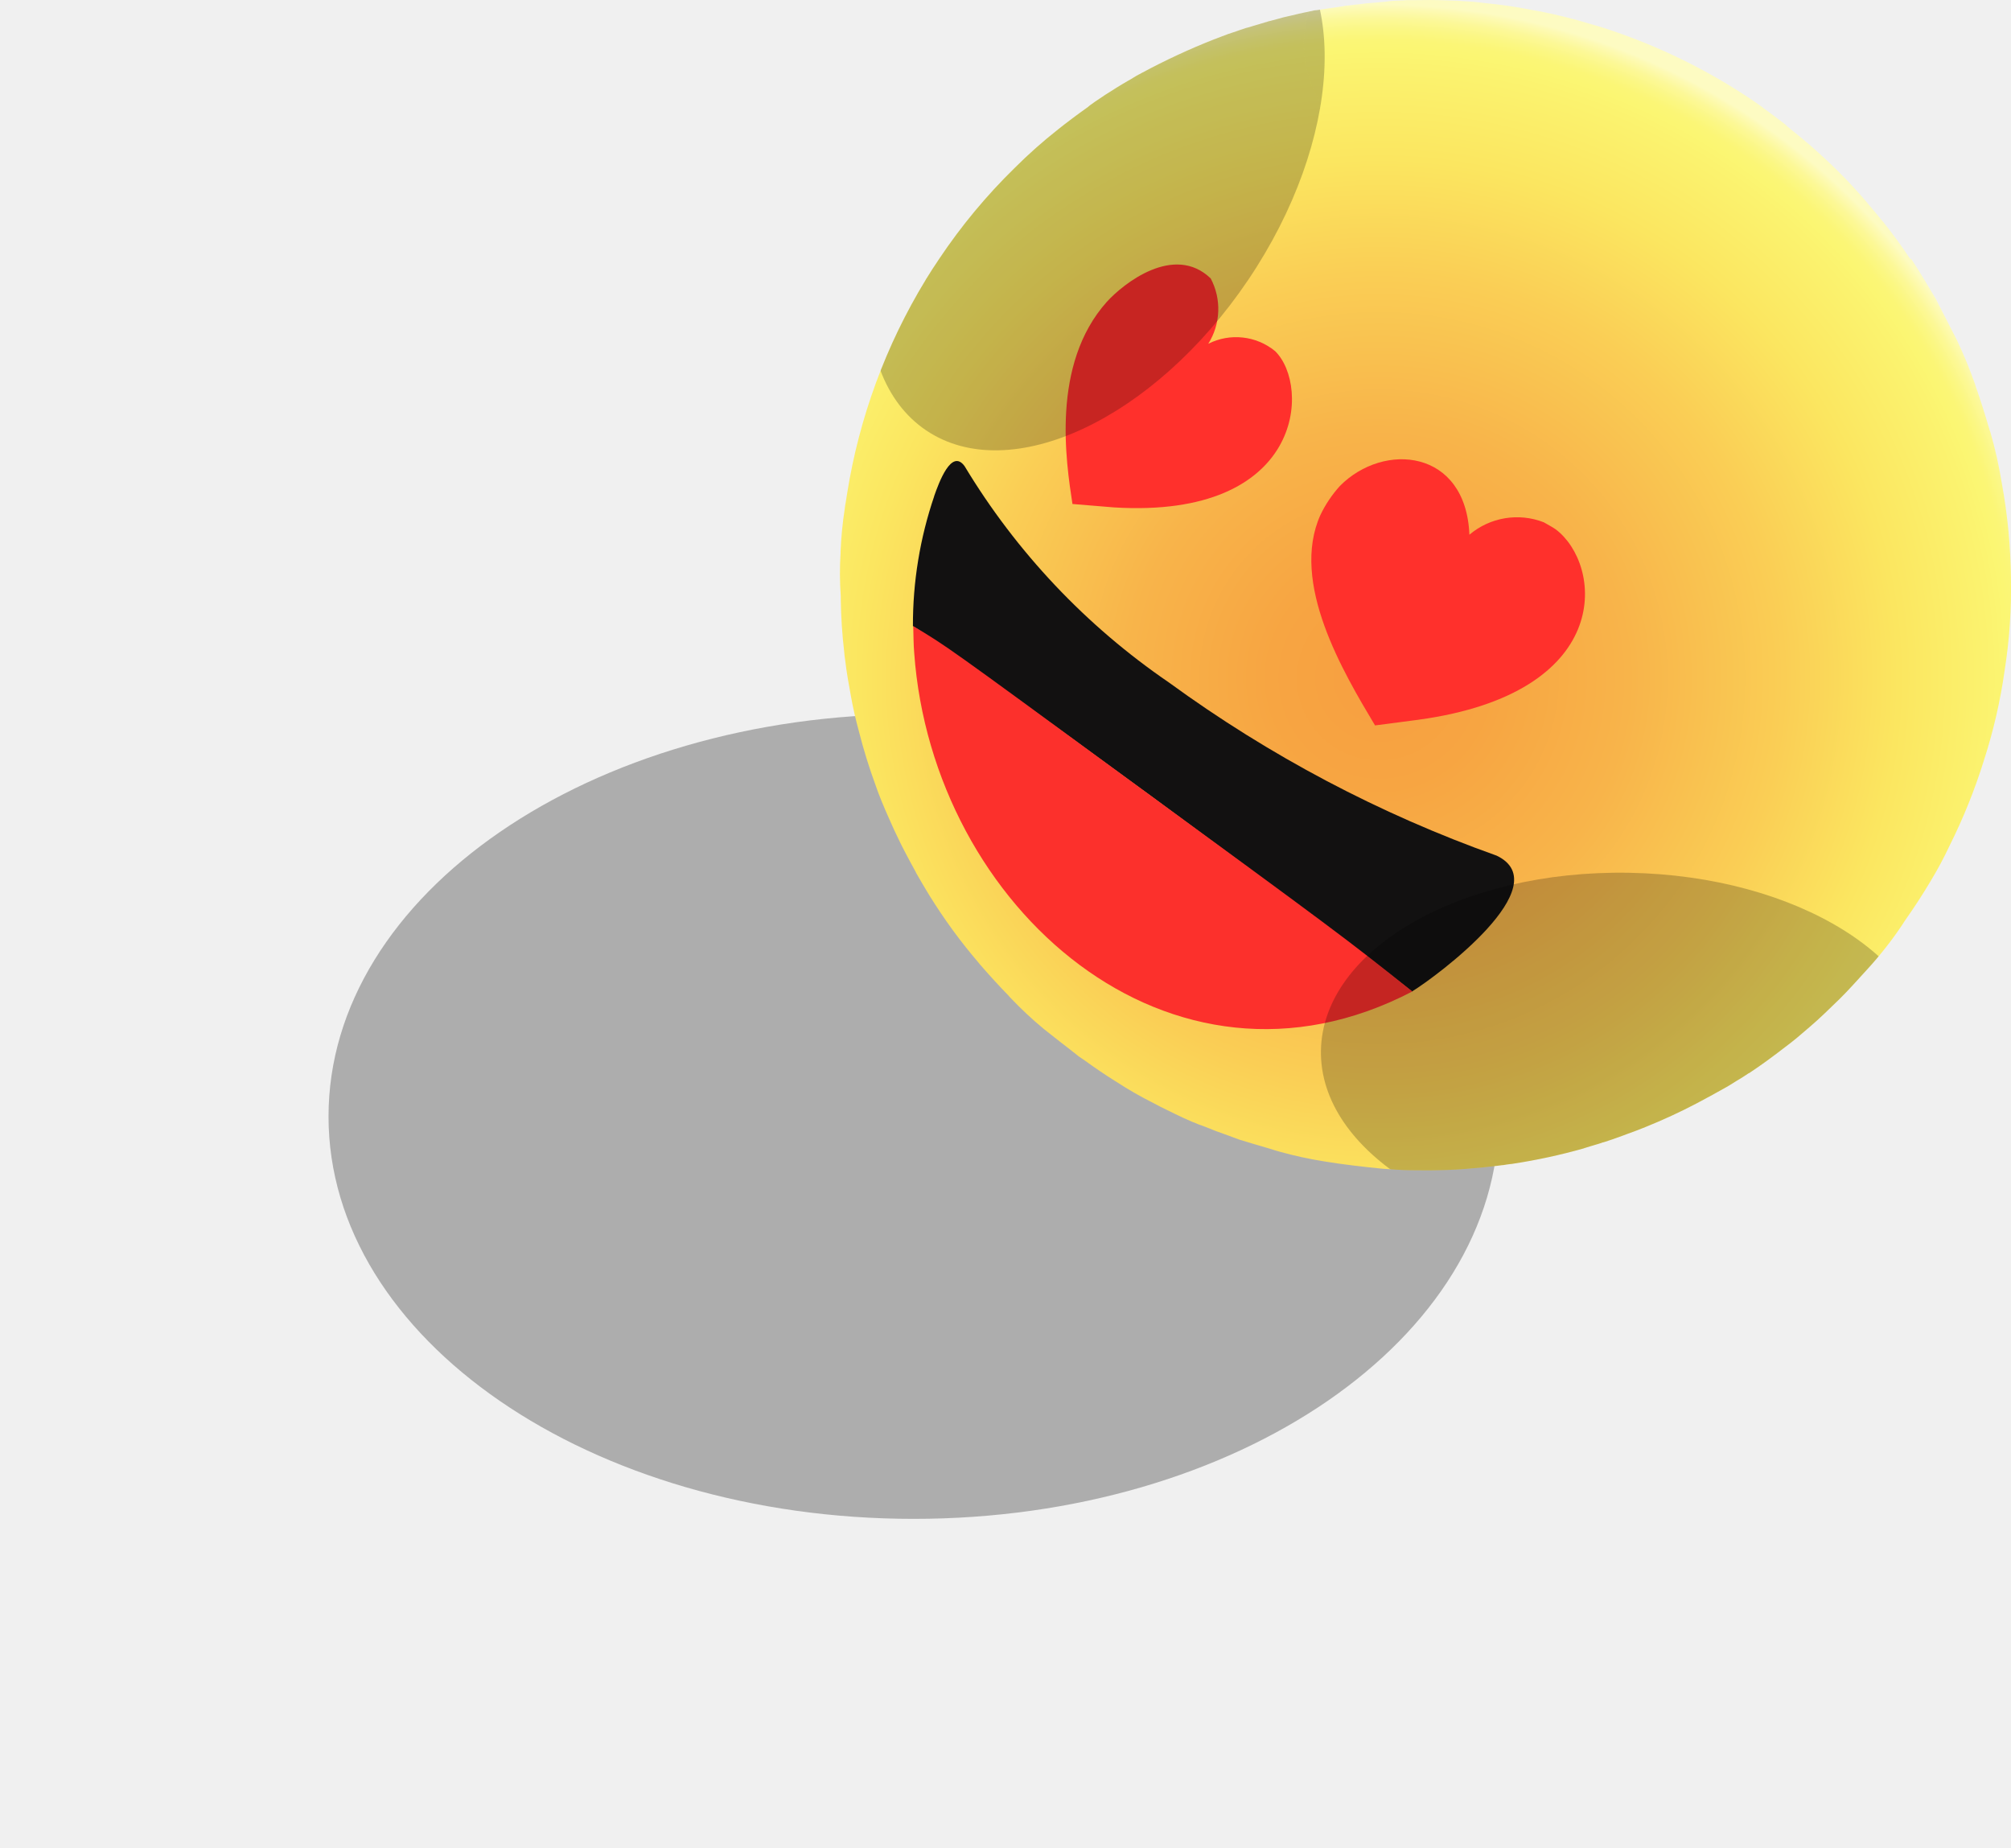
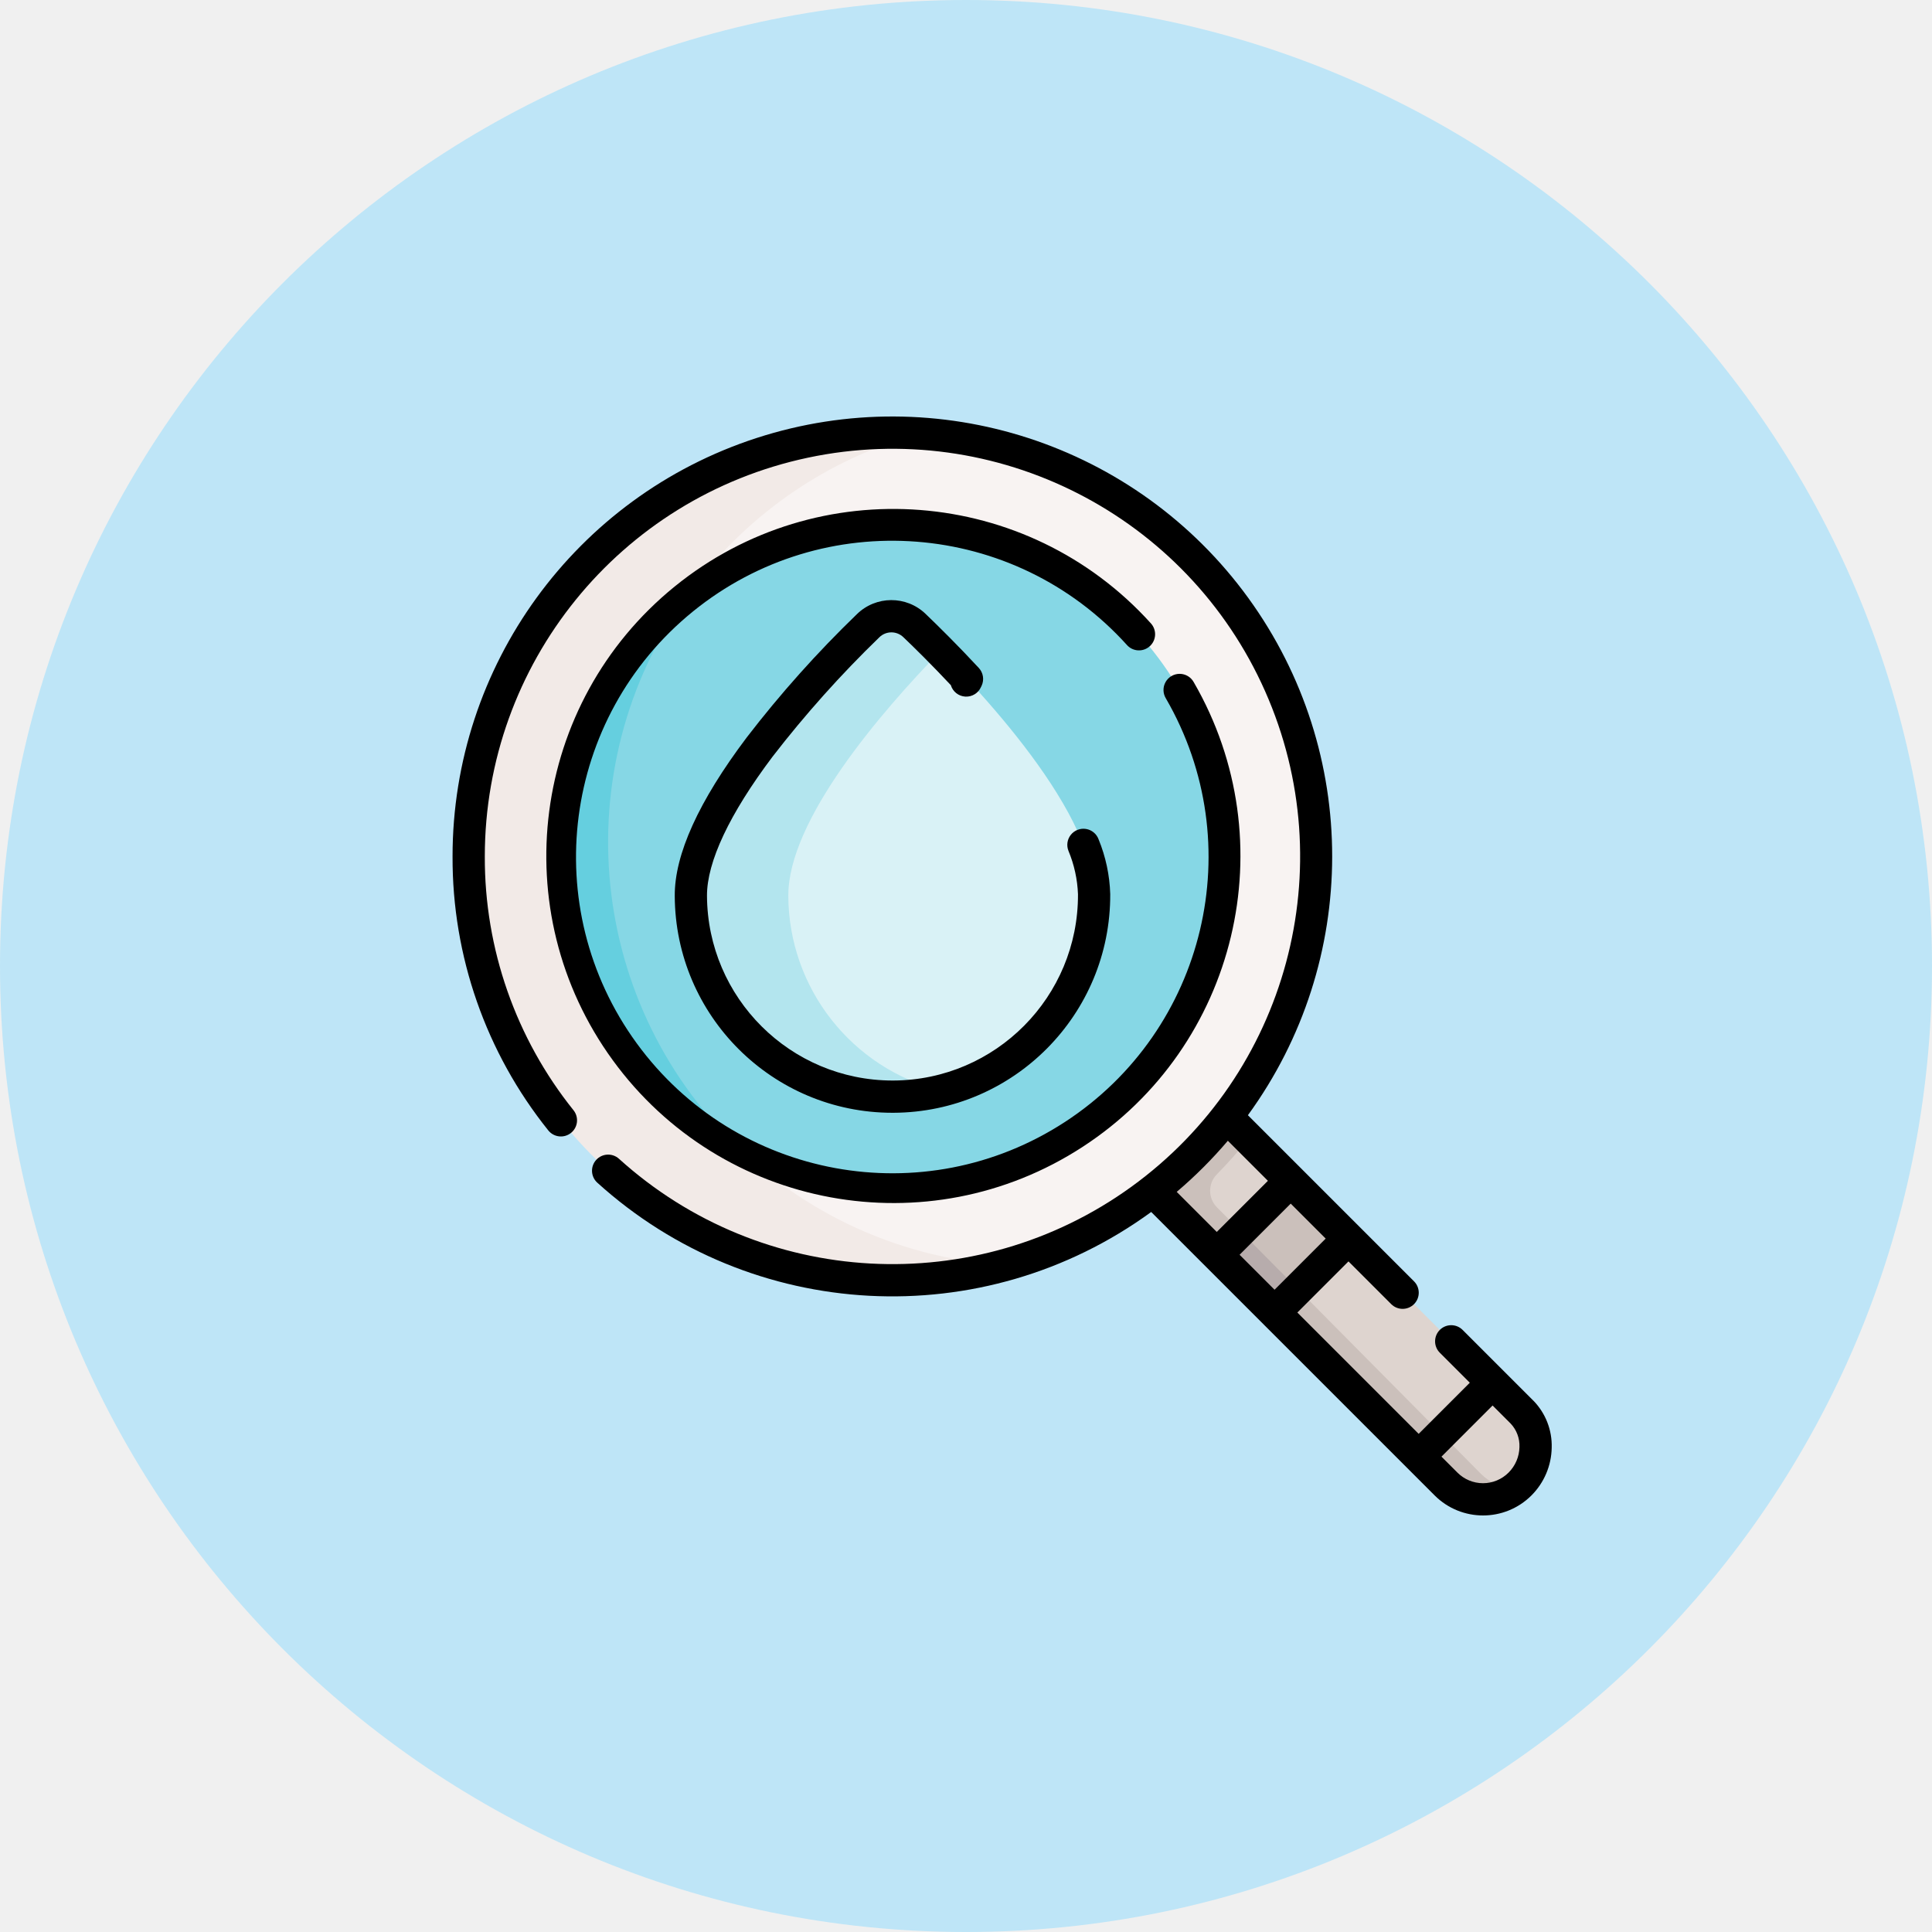
- <svg xmlns="http://www.w3.org/2000/svg" xmlns:xlink="http://www.w3.org/1999/xlink" width="82.478" height="75.758" viewBox="0 0 82.478 75.758">
-   <defs>
-     <radialGradient id="radial-gradient" cx="0.471" cy="0.58" r="0.575" gradientTransform="matrix(-0.999, -0.004, -0.004, 1, 0.933, 0.001)" gradientUnits="objectBoundingBox">
-       <stop offset="0" stop-color="#f79f40" />
-       <stop offset="0.163" stop-color="#f7a542" />
-       <stop offset="0.371" stop-color="#f8b44a" />
-       <stop offset="0.601" stop-color="#face55" />
-       <stop offset="0.771" stop-color="#fbe660" />
-       <stop offset="0.91" stop-color="#fbf36f" />
-       <stop offset="0.932" stop-color="#fbf672" />
-       <stop offset="0.947" stop-color="#fbf676" />
-       <stop offset="0.962" stop-color="#fbf783" />
-       <stop offset="0.978" stop-color="#fcf897" />
-       <stop offset="0.994" stop-color="#fdfab4" />
-       <stop offset="1" stop-color="#fdfbc2" />
-     </radialGradient>
-     <clipPath id="clip-path">
-       <path id="Trazado_116496" data-name="Trazado 116496" d="M52.65,29.84v-.06c0-.11-.03-.77-.15-1.75-.01-.09-.02-.17-.03-.26-.02-.12-.04-.25-.06-.38a23.894,23.894,0,0,0-3.15-8.77c0-.01-.01-.01-.01-.02-.17-.29-.35-.57-.54-.85h0a23.353,23.353,0,0,0-3.06-3.74,20.449,20.449,0,0,0-1.77-1.6c-.39-.32-.78-.62-1.19-.91a.265.265,0,0,1-.06-.05l-.05-.04-.21-.15c-.26-.18-.55-.37-.86-.57h0c-.01-.01-.02-.01-.03-.02-.15-.09-.3-.19-.47-.28-.07-.04-.15-.09-.22-.13s-.12-.07-.19-.11a1.092,1.092,0,0,0-.15-.08,25.413,25.413,0,0,0-2.93-1.4c-.26-.11-.47-.18-.58-.23l-.18-.07-.18-.07c-.01,0-.02-.01-.03-.01l-.04-.01-.3-.1-.04-.01c-.01,0-.03-.01-.04-.01l-.2-.07a2.759,2.759,0,0,0-.27-.08l-.23-.07c-.04-.01-.09-.03-.13-.04-.01,0-.03-.01-.04-.01s-.03-.01-.05-.01a.636.636,0,0,1-.07-.02l-.26-.07-.22-.06c-.07-.02-.14-.03-.21-.05h-.01l-.13-.03-.25-.06-.18-.04a2.049,2.049,0,0,0-.24-.05c-.01,0-.03-.01-.04-.01-.06-.01-.12-.03-.18-.04l-.11-.02-.13-.03h-.02l-.04-.01c-.02,0-.05-.01-.07-.01a1.766,1.766,0,0,1-.2-.04.6.6,0,0,0-.12-.02h0a2.068,2.068,0,0,1-.22-.04l-.19-.03c-.03-.01-.07-.01-.11-.02a.985.985,0,0,0-.17-.02,1,1,0,0,0-.16-.02l-.27-.03-.25-.03c-.03,0-.05-.01-.08-.01h-.02a1.641,1.641,0,0,0-.23-.02l-.34-.03c-.08-.01-.16-.01-.23-.02-.09-.01-.17-.01-.26-.02s-.18-.01-.27-.02A.97.97,0,0,1,29.76,7h-.37c-.48-.01-.96-.01-1.45,0-.11,0-.21,0-.31.01s-.22.01-.32.02c-.07,0-.13.01-.19.01-.16.01-.31.02-.46.04-.05,0-.11.01-.16.01-.22.02-.43.04-.64.07-.1.01-.2.02-.3.04h-.01c-.02,0-.04.01-.06.01q-.24.03-.45.06c-.11.02-.23.04-.34.05-.26.04-.47.08-.61.11-.7.14-1.38.3-2.06.5-.41.11-.77.22-1.21.38a24.021,24.021,0,0,0-5.31,2.61h0c-.17.11-.33.22-.49.33a.265.265,0,0,0-.06.05c-.28.2-.56.4-.84.61a.423.423,0,0,1-.07.05l-.02.02-.02.02c-.01.01-.02.02-.03.02s-.02.01-.03.02c-.08.06-.15.12-.23.18-.15.12-.3.24-.44.36-.08.07-.16.13-.24.2-.16.14-.32.27-.46.4l-.02.02-.02.02c-.03.03-.07.06-.1.09-.75.69-1.21,1.19-1.24,1.22-.23.25-.46.51-.69.77-.16.19-.33.38-.5.59-.01.01-.02.03-.04.04l-.03.03c-.34.42-.69.89-1.08,1.46l-.01.01-.01.01c-.01.01-.01.02-.02.02-.18.26-.36.55-.54.86-.16.26-.32.52-.46.75l-.46.88c-.15.29-.29.56-.42.82a16.758,16.758,0,0,0-.76,1.82h0v.01c-.22.6-.42,1.23-.6,1.84l-.01.02a.037.037,0,0,1-.01.03,17.968,17.968,0,0,0-.5,2.13,23.506,23.506,0,0,0-.17,7.66,22.794,22.794,0,0,0,.82,3.68,23.944,23.944,0,0,0,1.38,3.51,15.311,15.311,0,0,0,.75,1.42c.32.56.68,1.11,1.06,1.66.04.07.09.13.13.2a16,16,0,0,0,1.39,1.8c.34.37.78.88,1.14,1.24s.83.82,1.22,1.15h0c.42.37.6.53.99.83q.72.585,1.47,1.08h.01c.16.11.32.22.49.32.19.12.38.24.55.34.09.05.22.13.36.21a.573.573,0,0,1,.07.04c.15.09.33.18.52.29.04.02.09.05.13.07a22.789,22.789,0,0,0,2.12,1c.18.07.42.17.7.28l.24.09.42.15.3.1.11.03c.01,0,.01,0,.02.01l.16.05a2.759,2.759,0,0,0,.27.08l.26.08c.01,0,.02,0,.02.01a22.1,22.1,0,0,0,2.96.66l.09.01c.08.01.17.03.27.04h.03l.23.03.53.06c.24.03.56.05.79.07s.49.03.74.04h.02c.13.01.25.01.37.01.33.01.77,0,1.1.01s.79-.03,1.13-.05c.72-.06,1.68-.17,2.39-.28a18.747,18.747,0,0,0,1.84-.38c.14-.04.28-.08.43-.12.43-.12.87-.25,1.24-.36l.43-.16c.35-.12.69-.25,1.03-.38l.17-.06c.4-.15.89-.38,1.32-.59.19-.09.37-.18.55-.28a15.71,15.71,0,0,0,1.56-.88c.02-.01.03-.02.05-.03.41-.26.82-.52,1.22-.81.09-.06.18-.12.26-.17l.44-.34c.12-.09.23-.18.35-.27l.66-.52a14.289,14.289,0,0,0,1.37-1.26l.03-.03.07-.07c.35-.35.74-.77,1.2-1.29a.138.138,0,0,0,.03-.04h0a20.958,20.958,0,0,0,2.02-2.71c.01-.01.01-.02.02-.03.19-.3.38-.61.57-.95v-.01h0c.08-.14.16-.29.24-.44.11-.2.22-.41.31-.59l.09-.18c.16-.32.31-.65.47-.99.21-.47.41-.94.56-1.36h0c.26-.7.5-1.44.71-2.23.13-.48.25-.96.33-1.41.1-.48.18-.98.25-1.5.02-.12.03-.23.05-.34.08-.69.14-1.41.16-2.14v-.13C52.68,31.04,52.68,30.45,52.65,29.84Z" transform="translate(-4.654 -6.992)" />
-     </clipPath>
-     <linearGradient id="linear-gradient" x1="-0.166" y1="-323.933" x2="-1.166" y2="-323.933" gradientUnits="objectBoundingBox">
-       <stop offset="0" stop-color="#19b79c" />
-       <stop offset="0.405" stop-color="#1dbb9e" />
-       <stop offset="0.825" stop-color="#2ac8a3" />
-       <stop offset="0.997" stop-color="#31cfa6" />
-     </linearGradient>
-     <linearGradient id="linear-gradient-2" x1="-2.106" y1="-363.238" x2="-3.08" y2="-363.238" xlink:href="#linear-gradient" />
-     <clipPath id="clip-path-2">
-       <path id="Trazado_116504" data-name="Trazado 116504" d="M4.652,29.65v-.06a15.757,15.757,0,0,1,.17-1.74,2.335,2.335,0,0,1,.04-.26c.02-.12.04-.25.06-.38a24.088,24.088,0,0,1,3.22-8.75c0-.01.01-.01.01-.02.18-.29.36-.57.55-.85h0a23.39,23.39,0,0,1,3.09-3.72,20.134,20.134,0,0,1,1.78-1.58q.585-.465,1.2-.9a.265.265,0,0,0,.06-.05l.05-.04.21-.15c.26-.18.55-.37.86-.56h0c.01-.01.02-.01.03-.02.15-.09.31-.19.47-.28a2.53,2.53,0,0,0,.22-.13c.06-.04.12-.07.19-.11.05-.03.1-.05.15-.08a27.308,27.308,0,0,1,2.95-1.37c.26-.1.47-.18.58-.22l.18-.06.18-.06c.01,0,.02-.01.03-.01l.05-.02.3-.1.04-.01c.01,0,.03-.01.04-.01l.2-.06c.08-.02.19-.06.27-.08l.23-.07a.647.647,0,0,0,.13-.04c.01,0,.03-.01.04-.01s.03-.01.05-.01a.637.637,0,0,0,.07-.02l.26-.07.22-.06c.07-.02.14-.03.21-.05h.01l.13-.03c.08-.02.18-.04.25-.06l.18-.04c.08-.02.16-.03.24-.05.01,0,.03-.01.04-.01a1.163,1.163,0,0,0,.18-.04l.11-.01.13-.02h.02l.04-.01c.02,0,.05-.01.07-.01l.2-.03c.04-.01.09-.01.13-.02h0l.22-.03.19-.03a.516.516,0,0,0,.11-.02.985.985,0,0,1,.17-.02c.06-.01.11-.01.16-.02l.27-.03.25-.03c.03,0,.05-.01.08-.01h.02c.07-.01.15-.01.23-.02l.34-.03c.08-.01.16-.01.23-.02a1.569,1.569,0,0,1,.24-.03,2.437,2.437,0,0,1,.27-.01.86.86,0,0,1,.16-.01l.15-.01h.24c.49-.01.97-.01,1.45.01.11,0,.21.01.31.01s.22.01.32.02c.07,0,.13.01.19.01.16.01.31.02.46.04.05.01.11.01.16.02.22.02.43.05.64.07.1.01.2.03.3.04h.01c.02,0,.04.01.06.01.16.02.31.05.45.07l.34.06c.26.05.47.09.6.11.69.14,1.38.31,2.06.52.41.11.76.23,1.21.39a24.178,24.178,0,0,1,5.28,2.65h0c.16.11.33.22.49.34a.265.265,0,0,1,.06.05c.28.2.56.41.83.62a.424.424,0,0,0,.07.05l.02.02.02.02.03.03c.01.01.02.01.02.02.08.06.15.12.22.18.15.12.3.24.44.36.08.07.16.14.24.2.16.14.31.28.46.41l.02.02.02.02c.03.03.07.06.1.09.75.69,1.2,1.2,1.23,1.23.23.25.46.51.68.78.16.19.32.38.49.59.01.01.02.03.04.04l.02.03c.33.42.69.89,1.07,1.47l.04.01.01.01c.01.01.01.02.02.02.17.26.36.56.54.86.16.26.31.53.45.75l.45.88c.15.29.29.56.42.82a18.431,18.431,0,0,1,.75,1.83h0v.01c.21.6.41,1.23.59,1.85l.01.02a.037.037,0,0,0,.01.03,17.59,17.59,0,0,1,.48,2.14,22.71,22.71,0,0,1,.37,3.87,21.465,21.465,0,0,1-.26,3.8,21.96,21.96,0,0,1-.85,3.68,23.286,23.286,0,0,1-1.41,3.5,15.244,15.244,0,0,1-.76,1.42c-.33.56-.69,1.11-1.07,1.65-.04.07-.09.13-.13.2a15.2,15.2,0,0,1-1.41,1.79c-.34.37-.79.88-1.15,1.23s-.84.82-1.22,1.14h0c-.43.37-.6.52-1,.82-.49.38-.98.74-1.48,1.07H41.9c-.16.11-.32.21-.49.31-.19.12-.38.24-.55.33-.09.05-.22.12-.36.2a.574.574,0,0,0-.07.04c-.15.08-.33.18-.52.28-.04.02-.09.05-.13.07a23.108,23.108,0,0,1-2.12.98c-.18.07-.42.17-.71.27l-.24.09-.42.15-.3.1-.11.03c-.01,0-.01,0-.02.01l-.16.05c-.08.02-.19.06-.27.08l-.26.08c-.01,0-.02,0-.02.01a23.962,23.962,0,0,1-2.96.64l-.09.01c-.08.01-.17.02-.27.04H31.8l-.23.03-.53.06c-.24.02-.56.05-.79.07s-.49.03-.74.04h-.02c-.13,0-.25.01-.37.01-.33.01-.77,0-1.1,0s-.79-.04-1.13-.06c-.72-.07-1.68-.18-2.39-.3a16.281,16.281,0,0,1-1.84-.4c-.14-.04-.28-.08-.43-.13-.43-.12-.87-.26-1.24-.37l-.43-.16c-.35-.12-.69-.25-1.03-.39l-.17-.06c-.4-.15-.88-.38-1.32-.6-.19-.09-.37-.18-.55-.28a15.612,15.612,0,0,1-1.55-.89.219.219,0,0,0-.05-.03c-.41-.26-.81-.53-1.21-.82-.09-.06-.17-.12-.25-.17L14,49.97c-.12-.09-.23-.18-.35-.27l-.66-.52a15.233,15.233,0,0,1-1.36-1.27l-.03-.03-.06-.07c-.34-.35-.74-.78-1.19-1.3a.138.138,0,0,1-.03-.04h0a21.889,21.889,0,0,1-2-2.73c-.01-.01-.01-.02-.02-.03-.18-.3-.37-.61-.56-.95v-.01h0c-.08-.14-.16-.29-.24-.44-.11-.21-.22-.41-.31-.59l-.09-.18c-.16-.32-.31-.65-.46-.99-.21-.47-.41-.95-.55-1.36h0a22.441,22.441,0,0,1-.69-2.23c-.13-.48-.24-.96-.32-1.41-.09-.49-.18-.98-.24-1.5-.02-.12-.03-.23-.04-.34a21.166,21.166,0,0,1-.14-2.14v-.13A13.347,13.347,0,0,1,4.652,29.65Z" transform="translate(-4.627 -6.983)" fill="url(#radial-gradient)" />
-     </clipPath>
-   </defs>
-   <g id="Grupo_157926" data-name="Grupo 157926" transform="translate(13.474)">
-     <ellipse id="Elipse_4737" data-name="Elipse 4737" cx="24" cy="16.5" rx="24" ry="16.5" transform="translate(0 29.284)" fill="#0b0b0b" opacity="0.292" style="mix-blend-mode: multiply;isolation: isolate" />
-     <path id="Trazado_116493" data-name="Trazado 116493" d="M4.652,29.65v-.06a15.757,15.757,0,0,1,.17-1.74,2.335,2.335,0,0,1,.04-.26c.02-.12.04-.25.06-.38a24.088,24.088,0,0,1,3.22-8.75c0-.01.01-.01.01-.02.18-.29.36-.57.55-.85h0a23.39,23.39,0,0,1,3.09-3.72,20.134,20.134,0,0,1,1.78-1.58q.585-.465,1.2-.9a.265.265,0,0,0,.06-.05l.05-.04.21-.15c.26-.18.55-.37.86-.56h0c.01-.01.02-.01.03-.02.15-.09.31-.19.47-.28a2.53,2.53,0,0,0,.22-.13c.06-.04.12-.07.19-.11.05-.03.1-.05.15-.08a27.308,27.308,0,0,1,2.95-1.37c.26-.1.47-.18.58-.22l.18-.06.18-.06c.01,0,.02-.01.03-.01l.05-.02.3-.1.04-.01c.01,0,.03-.01.04-.01l.2-.06c.08-.02.19-.06.27-.08l.23-.07a.647.647,0,0,0,.13-.04c.01,0,.03-.01.04-.01s.03-.01.05-.01a.637.637,0,0,0,.07-.02l.26-.07.22-.06c.07-.02.14-.03.21-.05h.01l.13-.03c.08-.02.18-.04.25-.06l.18-.04c.08-.02.16-.03.24-.05.01,0,.03-.01.04-.01a1.163,1.163,0,0,0,.18-.04l.11-.01.13-.02h.02l.04-.01c.02,0,.05-.01.07-.01l.2-.03c.04-.01.09-.01.13-.02h0l.22-.03.19-.03a.516.516,0,0,0,.11-.02.985.985,0,0,1,.17-.02c.06-.01.11-.01.16-.02l.27-.03.25-.03c.03,0,.05-.01.08-.01h.02c.07-.01.15-.01.23-.02l.34-.03c.08-.01.16-.01.23-.02a1.569,1.569,0,0,1,.24-.03,2.437,2.437,0,0,1,.27-.01.86.86,0,0,1,.16-.01l.15-.01h.24c.49-.01.97-.01,1.45.01.11,0,.21.01.31.01s.22.01.32.02c.07,0,.13.01.19.01.16.01.31.02.46.04.05.01.11.01.16.02.22.02.43.05.64.07.1.01.2.03.3.04h.01c.02,0,.04.01.06.01.16.02.31.05.45.07l.34.06c.26.05.47.09.6.11.69.14,1.38.31,2.06.52.41.11.76.23,1.21.39a24.178,24.178,0,0,1,5.28,2.65h0c.16.11.33.22.49.34a.265.265,0,0,1,.06.05c.28.2.56.41.83.62a.424.424,0,0,0,.07.05l.02.02.02.02.03.03c.01.01.02.01.02.02.08.06.15.12.22.18.15.12.3.24.44.36.08.07.16.14.24.2.16.14.31.28.46.41l.02.02.02.02c.03.03.07.06.1.09.75.69,1.2,1.2,1.23,1.23.23.25.46.51.68.78.16.19.32.38.49.59.01.01.02.03.04.04l.02.03c.33.42.69.89,1.07,1.47l.04.01.01.01c.01.01.01.02.02.02.17.26.36.56.54.86.16.26.31.53.45.75l.45.88c.15.29.29.56.42.82a18.431,18.431,0,0,1,.75,1.83h0v.01c.21.6.41,1.23.59,1.85l.01.02a.037.037,0,0,0,.01.03,17.59,17.59,0,0,1,.48,2.14,22.71,22.71,0,0,1,.37,3.87,21.465,21.465,0,0,1-.26,3.8,21.96,21.96,0,0,1-.85,3.68,23.286,23.286,0,0,1-1.41,3.5,15.244,15.244,0,0,1-.76,1.42c-.33.56-.69,1.11-1.07,1.65-.04.07-.09.13-.13.2a15.2,15.2,0,0,1-1.41,1.79c-.34.37-.79.88-1.15,1.23s-.84.82-1.22,1.14h0c-.43.37-.6.52-1,.82-.49.38-.98.74-1.48,1.07H41.9c-.16.11-.32.21-.49.31-.19.12-.38.24-.55.33-.09.05-.22.12-.36.2a.574.574,0,0,0-.07.04c-.15.08-.33.18-.52.28-.04.02-.09.05-.13.07a23.108,23.108,0,0,1-2.12.98c-.18.07-.42.17-.71.27l-.24.09-.42.15-.3.1-.11.03c-.01,0-.01,0-.02.01l-.16.05c-.08.02-.19.06-.27.08l-.26.08c-.01,0-.02,0-.02.01a23.962,23.962,0,0,1-2.96.64l-.09.01c-.08.01-.17.02-.27.04H31.8l-.23.03-.53.06c-.24.02-.56.05-.79.07s-.49.03-.74.04h-.02c-.13,0-.25.01-.37.01-.33.01-.77,0-1.1,0s-.79-.04-1.13-.06c-.72-.07-1.68-.18-2.39-.3a16.281,16.281,0,0,1-1.84-.4c-.14-.04-.28-.08-.43-.13-.43-.12-.87-.26-1.24-.37l-.43-.16c-.35-.12-.69-.25-1.03-.39l-.17-.06c-.4-.15-.88-.38-1.32-.6-.19-.09-.37-.18-.55-.28a15.612,15.612,0,0,1-1.55-.89.219.219,0,0,0-.05-.03c-.41-.26-.81-.53-1.21-.82-.09-.06-.17-.12-.25-.17L14,49.97c-.12-.09-.23-.18-.35-.27l-.66-.52a15.233,15.233,0,0,1-1.36-1.27l-.03-.03-.06-.07c-.34-.35-.74-.78-1.19-1.3a.138.138,0,0,1-.03-.04h0a21.889,21.889,0,0,1-2-2.73c-.01-.01-.01-.02-.02-.03-.18-.3-.37-.61-.56-.95v-.01h0c-.08-.14-.16-.29-.24-.44-.11-.21-.22-.41-.31-.59l-.09-.18c-.16-.32-.31-.65-.46-.99-.21-.47-.41-.95-.55-1.36h0a22.441,22.441,0,0,1-.69-2.23c-.13-.48-.24-.96-.32-1.41-.09-.49-.18-.98-.24-1.5-.02-.12-.03-.23-.04-.34a21.166,21.166,0,0,1-.14-2.14v-.13A13.347,13.347,0,0,1,4.652,29.65Z" transform="translate(16.349 -6.983)" fill="url(#radial-gradient)" />
-     <g id="Grupo_86225" data-name="Grupo 86225" transform="translate(20.955 0.009)" clip-path="url(#clip-path)">
-       <path id="Trazado_116494" data-name="Trazado 116494" d="M50.67,21.64a4.37,4.37,0,0,1,.18-.46C50.8,21.33,50.74,21.48,50.67,21.64Z" transform="translate(-48.844 -6.992)" fill="url(#linear-gradient)" />
-       <path id="Trazado_116495" data-name="Trazado 116495" d="M4.7,34.92c.03-.14.05-.28.08-.41C4.75,34.65,4.73,34.79,4.7,34.92Z" transform="translate(43.196 -6.992)" fill="url(#linear-gradient-2)" />
-     </g>
-     <path id="Trazado_116497" data-name="Trazado 116497" d="M25.873,27.33A16.375,16.375,0,0,0,25,32.66c2.26,1.39,16.97,12.2,20.47,14.98,1.03-.63,6.02-4.35,3.47-5.57a52.925,52.925,0,0,1-13.44-7.1,28.664,28.664,0,0,1-8.38-8.87c-.54-.75-1.06.69-1.25,1.23" transform="translate(-1.032 -6.983)" fill="#121111" />
-     <path id="Trazado_116499" data-name="Trazado 116499" d="M29.22,33.76c.75,10.43,10.52,19.05,20.43,13.88-2.65-2.12-3.33-2.62-11.66-8.71-7.45-5.46-7.45-5.46-8.81-6.27.01.33.01.77.04,1.1" transform="translate(-5.199 -6.983)" fill="#fc302c" />
-     <g id="Grupo_86231" data-name="Grupo 86231" transform="translate(40.307 18.833)">
-       <path id="Trazado_116501" data-name="Trazado 116501" d="M22.473,28.1c-1.25,2.78.93,6.44,2.24,8.63.65-.09,1.52-.19,2.17-.29,7.67-1.22,7.14-6.32,5.24-7.75-.14-.1-.34-.2-.49-.29a3.024,3.024,0,0,0-3.05.51c-.14-3.51-3.51-3.82-5.31-2a4.969,4.969,0,0,0-.8,1.19" transform="translate(-22.099 -25.816)" fill="#ff302c" />
-     </g>
-     <g id="Grupo_86232" data-name="Grupo 86232" transform="translate(30.232 10.846)">
-       <path id="Trazado_116503" data-name="Trazado 116503" d="M35.806,19.36c-2.3,2.57-1.67,6.58-1.41,8.29.51.04,1.19.1,1.7.14,7.78.48,8.08-4.98,6.61-6.41a2.529,2.529,0,0,0-2.74-.3,2.679,2.679,0,0,0,.1-2.68c-1.5-1.44-3.58.21-4.26.96" transform="translate(-34.117 -17.829)" fill="#ff302c" />
-     </g>
-     <g id="Enmascarar_grupo_59" data-name="Enmascarar grupo 59" transform="translate(20.976 0)" clip-path="url(#clip-path-2)">
-       <g id="Grupo_86233" data-name="Grupo 86233" transform="translate(-2.683 -7.272)" opacity="0.561" style="mix-blend-mode: multiply;isolation: isolate">
-         <g id="Grupo_86230" data-name="Grupo 86230" transform="translate(0)">
-           <ellipse id="Elipse_4734" data-name="Elipse 4734" cx="12.5" cy="7.5" rx="12.5" ry="7.5" transform="translate(21.707 1.557)" fill="#fff" opacity="0.743" />
-           <ellipse id="Elipse_4735" data-name="Elipse 4735" cx="12.5" cy="7.5" rx="12.5" ry="7.5" transform="translate(26.415 8.388) rotate(124)" opacity="0.387" />
-           <ellipse id="Elipse_4736" data-name="Elipse 4736" cx="12.5" cy="7.5" rx="12.5" ry="7.5" transform="matrix(-1, -0.017, 0.017, -1, 47.282, 58.274)" opacity="0.387" />
+ <svg xmlns="http://www.w3.org/2000/svg" width="107" height="107" viewBox="0 0 107 107">
+   <g id="Grupo_1180695" data-name="Grupo 1180695" transform="translate(-1290.833 -466)">
+     <path id="Trazado_999434" data-name="Trazado 999434" d="M53.5,0A53.5,53.5,0,1,1,0,53.5,53.5,53.5,0,0,1,53.5,0Z" transform="translate(1290.833 466)" fill="#bee5f7" />
+     <g id="Grupo_1180685" data-name="Grupo 1180685" transform="translate(1315.897 489.003)">
+       <g id="Grupo_1180683" data-name="Grupo 1180683" transform="translate(0.893 0.829)">
+         <path id="Trazado_1000229" data-name="Trazado 1000229" d="M393.9,390.111l-9.5-9.5-1.378-.252-3,2.17.284,2.177,9.5,9.5a2.895,2.895,0,0,0,4.094-4.094Z" transform="translate(-335.679 -335.849)" fill="#ded4cf" />
+         <path id="Trazado_1000230" data-name="Trazado 1000230" d="M275.887,271.087l-3.54-3.541-7.931-7.88-3.939,3.98,7.775,8,3.542,3.54,1.9.718,2.7-2.9Z" transform="translate(-230.36 -229.523)" fill="#ded4cf" />
+         <g id="Grupo_1180682" data-name="Grupo 1180682">
+           <path id="Trazado_1000231" data-name="Trazado 1000231" d="M311.984,317.839l-1.2-1.2-1.254-1.246-3,2.515-1.087-1.1-1.332,1.269.994,1.022,1.588,1.633,3.542,3.54,1.9.718.685-.737-2.589-2.612a1.3,1.3,0,0,1,.006-1.832A25.322,25.322,0,0,0,311.984,317.839Z" transform="translate(-268.793 -278.611)" fill="#cbc0bb" />
+           <circle id="Elipse_13669" data-name="Elipse 13669" cx="23.47" cy="23.47" r="23.47" transform="translate(0)" fill="#f8f3f2" />
+           <path id="Trazado_1000232" data-name="Trazado 1000232" d="M15.222,30.251A23.479,23.479,0,0,1,32.464,7.616q-.742-.047-1.494-.047a23.47,23.47,0,1,0,6.226,46.1A23.47,23.47,0,0,1,15.222,30.251Z" transform="translate(-7.5 -7.436)" fill="#f2eae7" />
+           <circle id="Elipse_13670" data-name="Elipse 13670" cx="18.378" cy="18.378" r="18.378" transform="translate(5.091 5.224)" fill="#86d7e5" />
+           <path id="Trazado_1000233" data-name="Trazado 1000233" d="M60.439,114.319a23.473,23.473,0,0,1-3.164-30.886,18.383,18.383,0,0,0,3.164,30.886Z" transform="translate(-45.177 -74.269)" fill="#65cfdf" />
+           <path id="Trazado_1000234" data-name="Trazado 1000234" d="M391.727,407.494,380.436,396.1l-.409.3.284,2.177,9.5,9.5a2.9,2.9,0,0,0,3.789.266A2.89,2.89,0,0,1,391.727,407.494Z" transform="translate(-335.679 -349.714)" fill="#cbc0bb" />
+           <g id="XMLID_422_" transform="translate(41.423 41.575)">
+             <g id="Grupo_1180681" data-name="Grupo 1180681" transform="translate(0 0)">
+               <path id="Trazado_1000235" data-name="Trazado 1000235" d="M0,0H5.791V4.525H0Z" transform="translate(0 4.094) rotate(-45)" fill="#cbc0bb" />
+             </g>
+           </g>
+           <path id="Trazado_1000236" data-name="Trazado 1000236" d="M356.844,379.005l-1.308,1.309,3.2,3.2,1.294-1.294Z" transform="translate(-314.103 -334.654)" fill="#b7acac" />
+           <path id="Trazado_1000237" data-name="Trazado 1000237" d="M133.168,108.368a11.166,11.166,0,0,1-22.332.094c-.02-4.864,6.9-12.114,9.819-14.96a1.849,1.849,0,0,1,2.569-.011C126.171,96.312,133.148,103.5,133.168,108.368Z" transform="translate(-98.534 -82.676)" fill="#d9f2f6" />
+           <path id="Trazado_1000238" data-name="Trazado 1000238" d="M116.235,108.461c-.018-4.2,5.132-10.172,8.422-13.559-.536-.543-1.024-1.02-1.434-1.412a1.849,1.849,0,0,0-2.569.011c-2.923,2.846-9.839,10.1-9.819,14.96A11.176,11.176,0,0,0,124.7,119.252,11.171,11.171,0,0,1,116.235,108.461Z" transform="translate(-98.533 -82.676)" fill="#b3e5ee" />
        </g>
+       </g>
+       <g id="Grupo_1180684" data-name="Grupo 1180684" transform="translate(0 0.069)">
+         <path id="Trazado_1000240" data-name="Trazado 1000240" d="M75.029,50.4a.893.893,0,1,0,1.326-1.2,19.22,19.22,0,1,0,2.372,3.257.893.893,0,1,0-1.545.895A17.515,17.515,0,1,1,75.03,50.4Z" transform="translate(-37.677 -37.746)" />
+         <path id="Trazado_1000241" data-name="Trazado 1000241" d="M117.232,86.21a2.732,2.732,0,0,0-3.809.016,62.242,62.242,0,0,0-6.1,6.826c-2.654,3.522-4,6.476-3.985,8.778a12.059,12.059,0,0,0,12.058,12.008h.052a12.059,12.059,0,0,0,12.008-12.11,8.649,8.649,0,0,0-.646-3.036.893.893,0,1,0-1.666.643,6.907,6.907,0,0,1,.526,2.4,10.274,10.274,0,0,1-10.23,10.317h-.044a10.286,10.286,0,0,1-10.273-10.23c-.008-1.876,1.246-4.537,3.626-7.7a61.585,61.585,0,0,1,5.923-6.621A.953.953,0,0,1,116,87.5c.631.6,1.582,1.54,2.628,2.655a.892.892,0,0,0,1.672.1l.008-.016.025-.052a.893.893,0,0,0-.155-.984c-1.169-1.261-2.246-2.322-2.943-2.989Z" transform="translate(-91.032 -75.281)" />
+         <path id="Trazado_1000243" data-name="Trazado 1000243" d="M59.86,54.572l-3.92-3.92a.893.893,0,0,0-1.263,1.263l1.661,1.661-2.832,2.832-6.719-6.719,2.832-2.832,2.367,2.367a.893.893,0,1,0,1.263-1.263l-9.2-9.2A24.358,24.358,0,1,0,0,24.431,24.1,24.1,0,0,0,5.3,39.6a.893.893,0,1,0,1.4-1.113A22.335,22.335,0,0,1,1.786,24.431,22.577,22.577,0,1,1,9.217,41.174a.893.893,0,0,0-1.2,1.324A24.337,24.337,0,0,0,38.693,44.12l15.7,15.7a3.793,3.793,0,0,0,5.358,0,3.83,3.83,0,0,0,1.123-2.647,3.579,3.579,0,0,0-1.011-2.6ZM45.525,48.426l-1.937-1.937,2.832-2.832,1.937,1.937Zm-2.587-8.251,2.219,2.219-2.832,2.832-2.219-2.219A24.566,24.566,0,0,0,42.938,40.175ZM58.485,58.554a2,2,0,0,1-2.832,0l-.884-.884L57.6,54.838l1,1a1.787,1.787,0,0,1,.488,1.3A2.053,2.053,0,0,1,58.485,58.554Z" transform="translate(0 -0.069)" />
      </g>
    </g>
  </g>
</svg>
